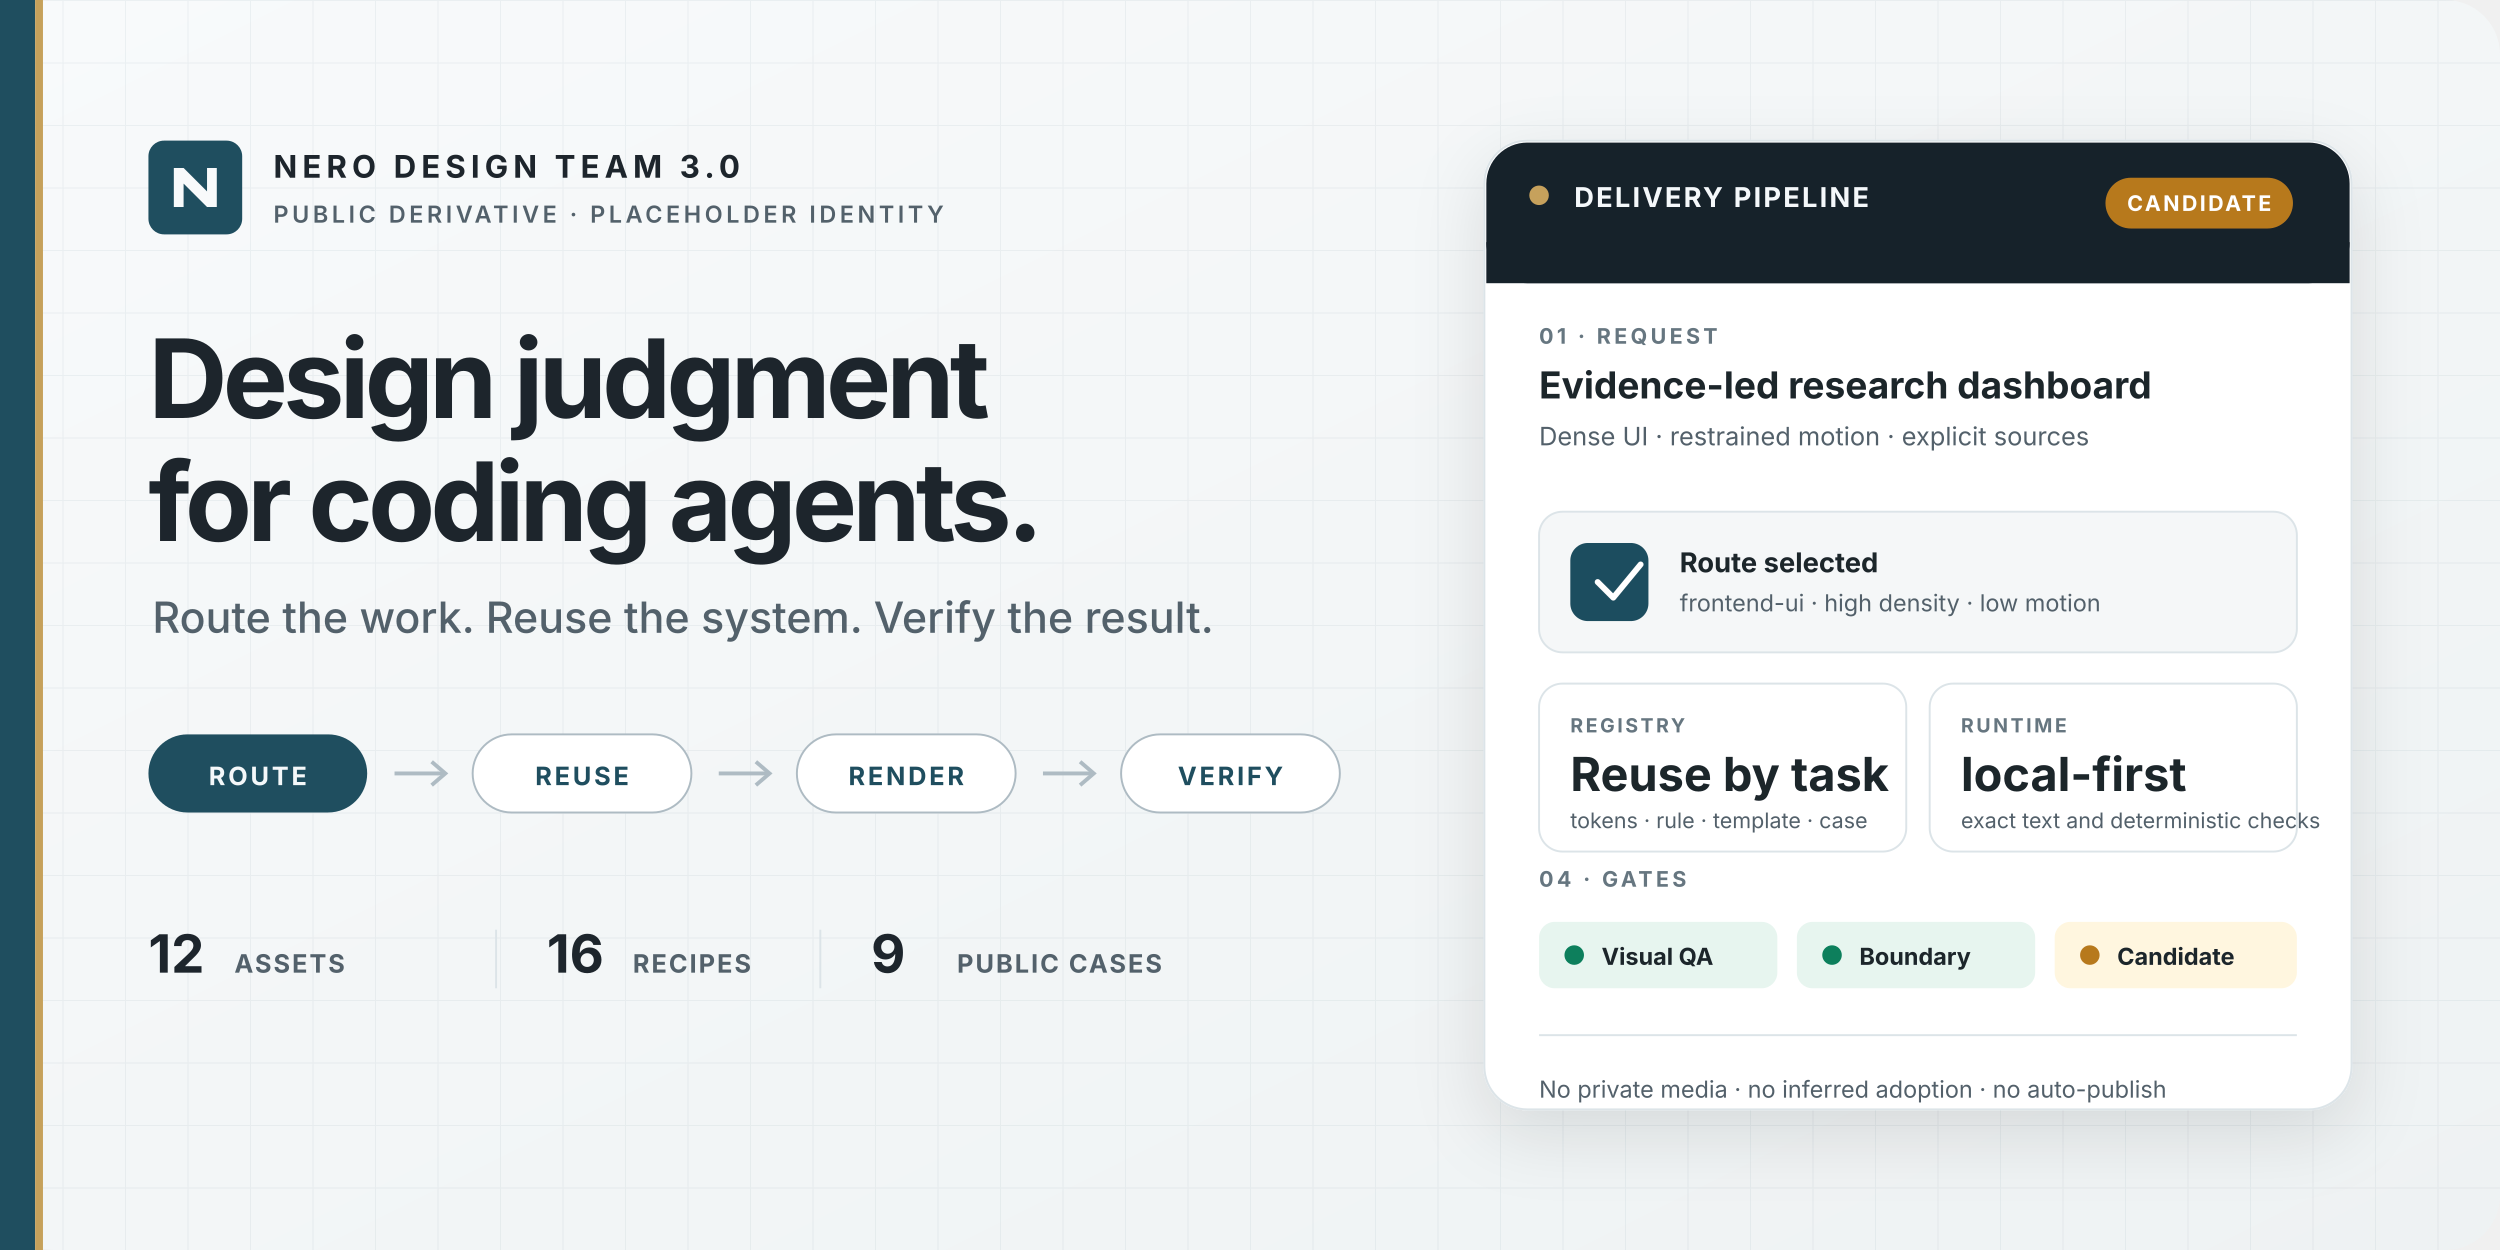
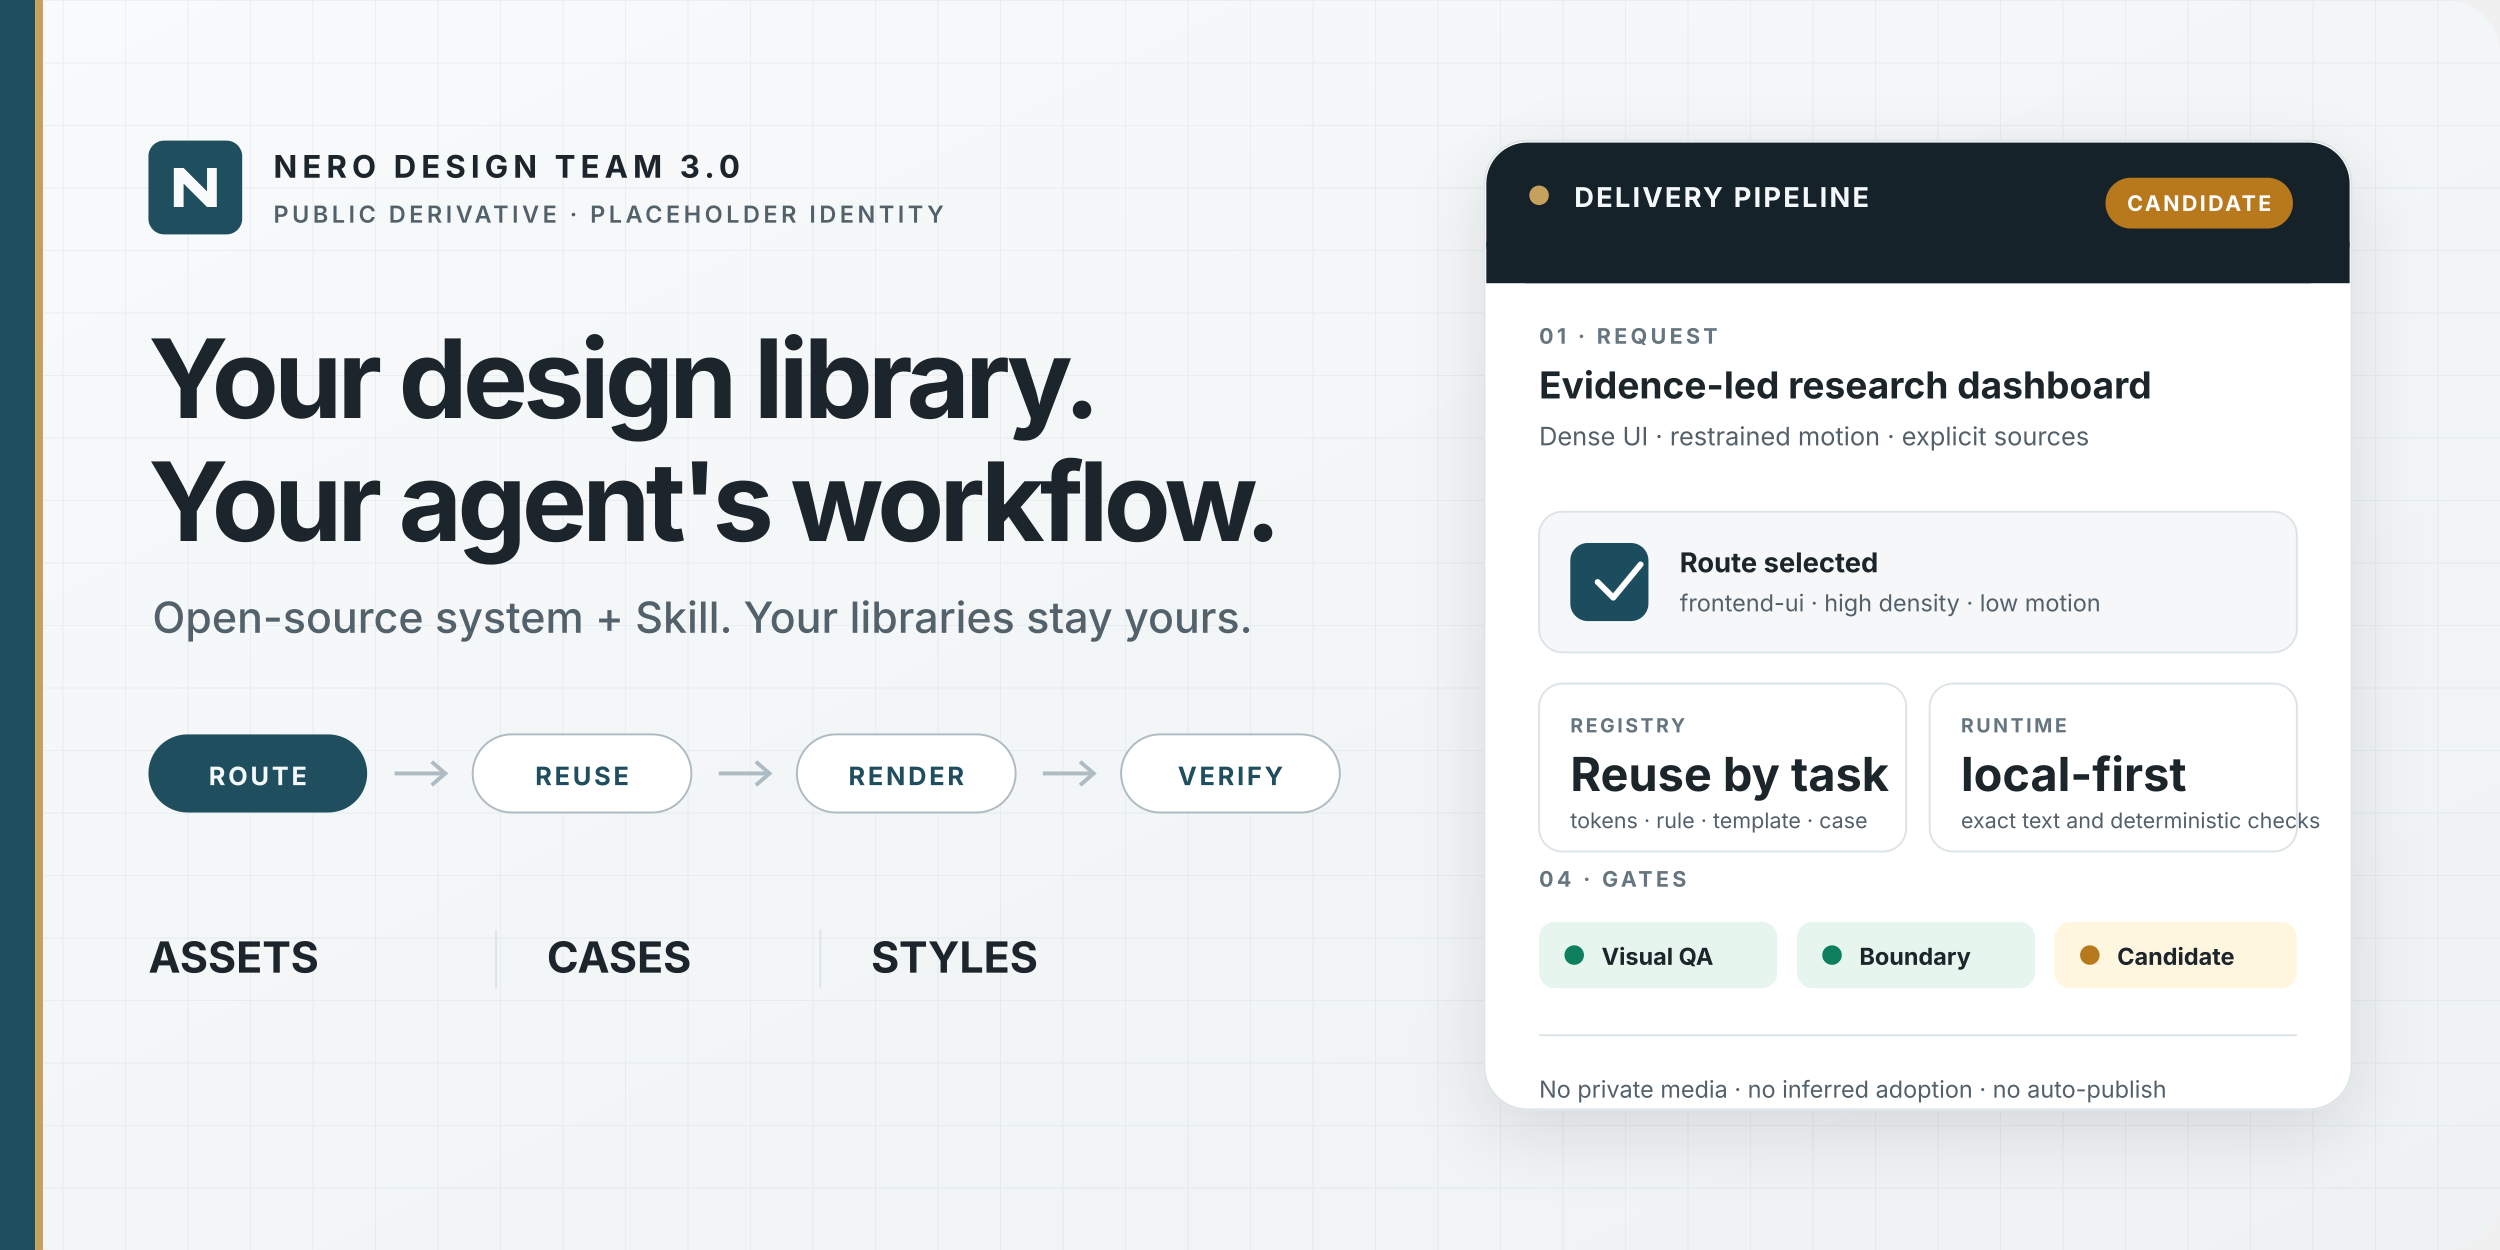
<svg xmlns="http://www.w3.org/2000/svg" width="1280" height="640" viewBox="0 0 1280 640" role="img" aria-labelledby="title desc">
  <defs>
    <linearGradient id="paper" x1="0" y1="0" x2="1" y2="1">
      <stop offset="0" stop-color="#f8fafb" />
      <stop offset="1" stop-color="#eef2f3" />
    </linearGradient>
    <pattern id="grid" width="32" height="32" patternUnits="userSpaceOnUse">
      <path d="M32 0H0V32" fill="none" stroke="#1f4e5f" stroke-opacity=".055" />
    </pattern>
    <filter id="shadow" x="-20%" y="-20%" width="140%" height="140%">
      <feDropShadow dx="0" dy="12" stdDeviation="18" flood-color="#16212b" flood-opacity=".11" />
    </filter>
  </defs>
  <rect width="1280" height="640" rx="28" fill="url(#paper)" />
  <rect width="1280" height="640" rx="28" fill="url(#grid)" />
  <path d="M0 0h18v640H0z" fill="#1f4e5f" />
  <path d="M18 0h4v640h-4z" fill="#c6a15b" />
  <g font-family="Inter, Aptos, -apple-system, BlinkMacSystemFont, 'Segoe UI', sans-serif">
    <g transform="translate(76 72)">
      <g transform="translate(0 0)">
        <rect width="48" height="48" rx="8" fill="#1f4e5f" />
        <path d="M13 34V14h5l12 12V14h5v20h-5L18 22v12z" fill="#f8fafb" />
      </g>
      <text x="64" y="19" fill="#1d252c" font-size="16" font-weight="700" letter-spacing="2.6">NERO DESIGN TEAM 3.0</text>
      <text x="64" y="42" fill="#53616b" font-size="12" font-weight="600" letter-spacing="1.8">PUBLIC DERIVATIVE · PLACEHOLDER IDENTITY</text>
-       <text x="0" y="142" fill="#1d252c" font-size="56" font-weight="750" letter-spacing="-2.4">Design judgment</text>
-       <text x="0" y="205" fill="#1d252c" font-size="56" font-weight="750" letter-spacing="-2.4">for coding agents.</text>
-       <text x="2" y="252" fill="#53616b" font-size="22" font-weight="450">Route the work. Reuse the system. Verify the result.</text>
+       <text x="0" y="142" fill="#1d252c" font-size="56" font-weight="750" letter-spacing="-2.4">Your design library.</text>
+       <text x="0" y="205" fill="#1d252c" font-size="56" font-weight="750" letter-spacing="-2.4">Your agent's workflow.</text>
+       <text x="2" y="252" fill="#53616b" font-size="22" font-weight="450">Open-source system + Skill. Your libraries stay yours.</text>
      <g transform="translate(0 304)">
        <rect width="112" height="40" rx="20" fill="#1f4e5f" />
        <text x="56" y="26" text-anchor="middle" fill="#f4f8fa" font-size="13" font-weight="700" letter-spacing="1.4">ROUTE</text>
        <path d="M126 20h25" stroke="#aebbc3" stroke-width="2" />
        <path d="m145 14 7 6-7 6" fill="none" stroke="#aebbc3" stroke-width="2" />
        <rect x="166" width="112" height="40" rx="20" fill="#ffffff" stroke="#aebbc3" />
        <text x="222" y="26" text-anchor="middle" fill="#1f4e5f" font-size="13" font-weight="700" letter-spacing="1.4">REUSE</text>
        <path d="M292 20h25" stroke="#aebbc3" stroke-width="2" />
        <path d="m311 14 7 6-7 6" fill="none" stroke="#aebbc3" stroke-width="2" />
        <rect x="332" width="112" height="40" rx="20" fill="#ffffff" stroke="#aebbc3" />
        <text x="388" y="26" text-anchor="middle" fill="#1f4e5f" font-size="13" font-weight="700" letter-spacing="1.4">RENDER</text>
        <path d="M458 20h25" stroke="#aebbc3" stroke-width="2" />
        <path d="m477 14 7 6-7 6" fill="none" stroke="#aebbc3" stroke-width="2" />
        <rect x="498" width="112" height="40" rx="20" fill="#ffffff" stroke="#aebbc3" />
        <text x="554" y="26" text-anchor="middle" fill="#1f4e5f" font-size="13" font-weight="700" letter-spacing="1.4">VERIFY</text>
      </g>
      <g transform="translate(0 426)">
-         <text x="0" y="0" fill="#1d252c" font-size="27" font-weight="750">12</text>
-         <text x="44" y="0" fill="#53616b" font-size="13" font-weight="650" letter-spacing="1">ASSETS</text>
+         <text x="0" y="0" fill="#1d252c" font-size="22" font-weight="750">ASSETS</text>
        <path d="M178-22v30" stroke="#dce4e8" />
-         <text x="204" y="0" fill="#1d252c" font-size="27" font-weight="750">16</text>
-         <text x="248" y="0" fill="#53616b" font-size="13" font-weight="650" letter-spacing="1">RECIPES</text>
+         <text x="204" y="0" fill="#1d252c" font-size="22" font-weight="750">CASES</text>
        <path d="M344-22v30" stroke="#dce4e8" />
-         <text x="370" y="0" fill="#1d252c" font-size="27" font-weight="750">9</text>
-         <text x="414" y="0" fill="#53616b" font-size="13" font-weight="650" letter-spacing="1">PUBLIC CASES</text>
+         <text x="370" y="0" fill="#1d252c" font-size="22" font-weight="750">STYLES</text>
      </g>
    </g>
    <g transform="translate(760 72)" filter="url(#shadow)">
      <rect width="444" height="496" rx="22" fill="#ffffff" stroke="#dce4e8" />
      <rect x="1" y="1" width="442" height="72" rx="21" fill="#16212b" />
      <path d="M1 52h442v21H1z" fill="#16212b" />
      <circle cx="28" cy="28" r="5" fill="#c6a15b" />
      <text x="46" y="34" fill="#f4f8fa" font-size="14" font-weight="700" letter-spacing="1.1">DELIVERY PIPELINE</text>
      <rect x="318" y="19" width="96" height="26" rx="13" fill="#b7791f" />
      <text x="366" y="36" text-anchor="middle" fill="#ffffff" font-size="11" font-weight="750" letter-spacing="1.2">CANDIDATE</text>
      <g transform="translate(28 104)">
        <text x="0" y="0" fill="#667680" font-size="11" font-weight="700" letter-spacing="1.7">01 · REQUEST</text>
        <text x="0" y="28" fill="#1d252c" font-size="19" font-weight="700">Evidence-led research dashboard</text>
        <text x="0" y="52" fill="#53616b" font-size="13">Dense UI · restrained motion · explicit sources</text>
        <g transform="translate(0 86)">
          <rect width="388" height="72" rx="12" fill="#f5f7f8" stroke="#dce4e8" />
          <rect x="16" y="16" width="40" height="40" rx="9" fill="#1f4e5f" />
          <path d="m30 36 8 8 14-17" fill="none" stroke="#ffffff" stroke-width="3" stroke-linecap="round" stroke-linejoin="round" />
          <text x="72" y="31" fill="#1d252c" font-size="14" font-weight="700">Route selected</text>
          <text x="72" y="51" fill="#53616b" font-size="12">frontend-ui · high density · low motion</text>
        </g>
        <g transform="translate(0 174)">
          <rect width="188" height="86" rx="12" fill="#ffffff" stroke="#dce4e8" />
          <text x="16" y="25" fill="#667680" font-size="10" font-weight="700" letter-spacing="1.3">REGISTRY</text>
          <text x="16" y="55" fill="#1d252c" font-size="24" font-weight="750">Reuse by task</text>
          <text x="16" y="74" fill="#53616b" font-size="11">tokens · rule · template · case</text>
          <rect x="200" width="188" height="86" rx="12" fill="#ffffff" stroke="#dce4e8" />
          <text x="216" y="25" fill="#667680" font-size="10" font-weight="700" letter-spacing="1.3">RUNTIME</text>
          <text x="216" y="55" fill="#1d252c" font-size="24" font-weight="750">local-first</text>
          <text x="216" y="74" fill="#53616b" font-size="11">exact text and deterministic checks</text>
        </g>
        <g transform="translate(0 278)">
          <text x="0" y="0" fill="#667680" font-size="11" font-weight="700" letter-spacing="1.7">04 · GATES</text>
          <g transform="translate(0 18)">
            <rect width="122" height="34" rx="8" fill="#e7f5ef" />
            <circle cx="18" cy="17" r="5" fill="#087f5b" />
            <text x="32" y="22" fill="#1d252c" font-size="12" font-weight="650">Visual QA</text>
            <rect x="132" width="122" height="34" rx="8" fill="#e7f5ef" />
            <circle cx="150" cy="17" r="5" fill="#087f5b" />
            <text x="164" y="22" fill="#1d252c" font-size="12" font-weight="650">Boundary</text>
            <rect x="264" width="124" height="34" rx="8" fill="#fff6df" />
            <circle cx="282" cy="17" r="5" fill="#b7791f" />
            <text x="296" y="22" fill="#1d252c" font-size="12" font-weight="650">Candidate</text>
          </g>
        </g>
        <path d="M0 354h388" stroke="#dce4e8" />
        <text x="0" y="386" fill="#53616b" font-size="12">No private media · no inferred adoption · no auto-publish</text>
      </g>
    </g>
  </g>
</svg>
